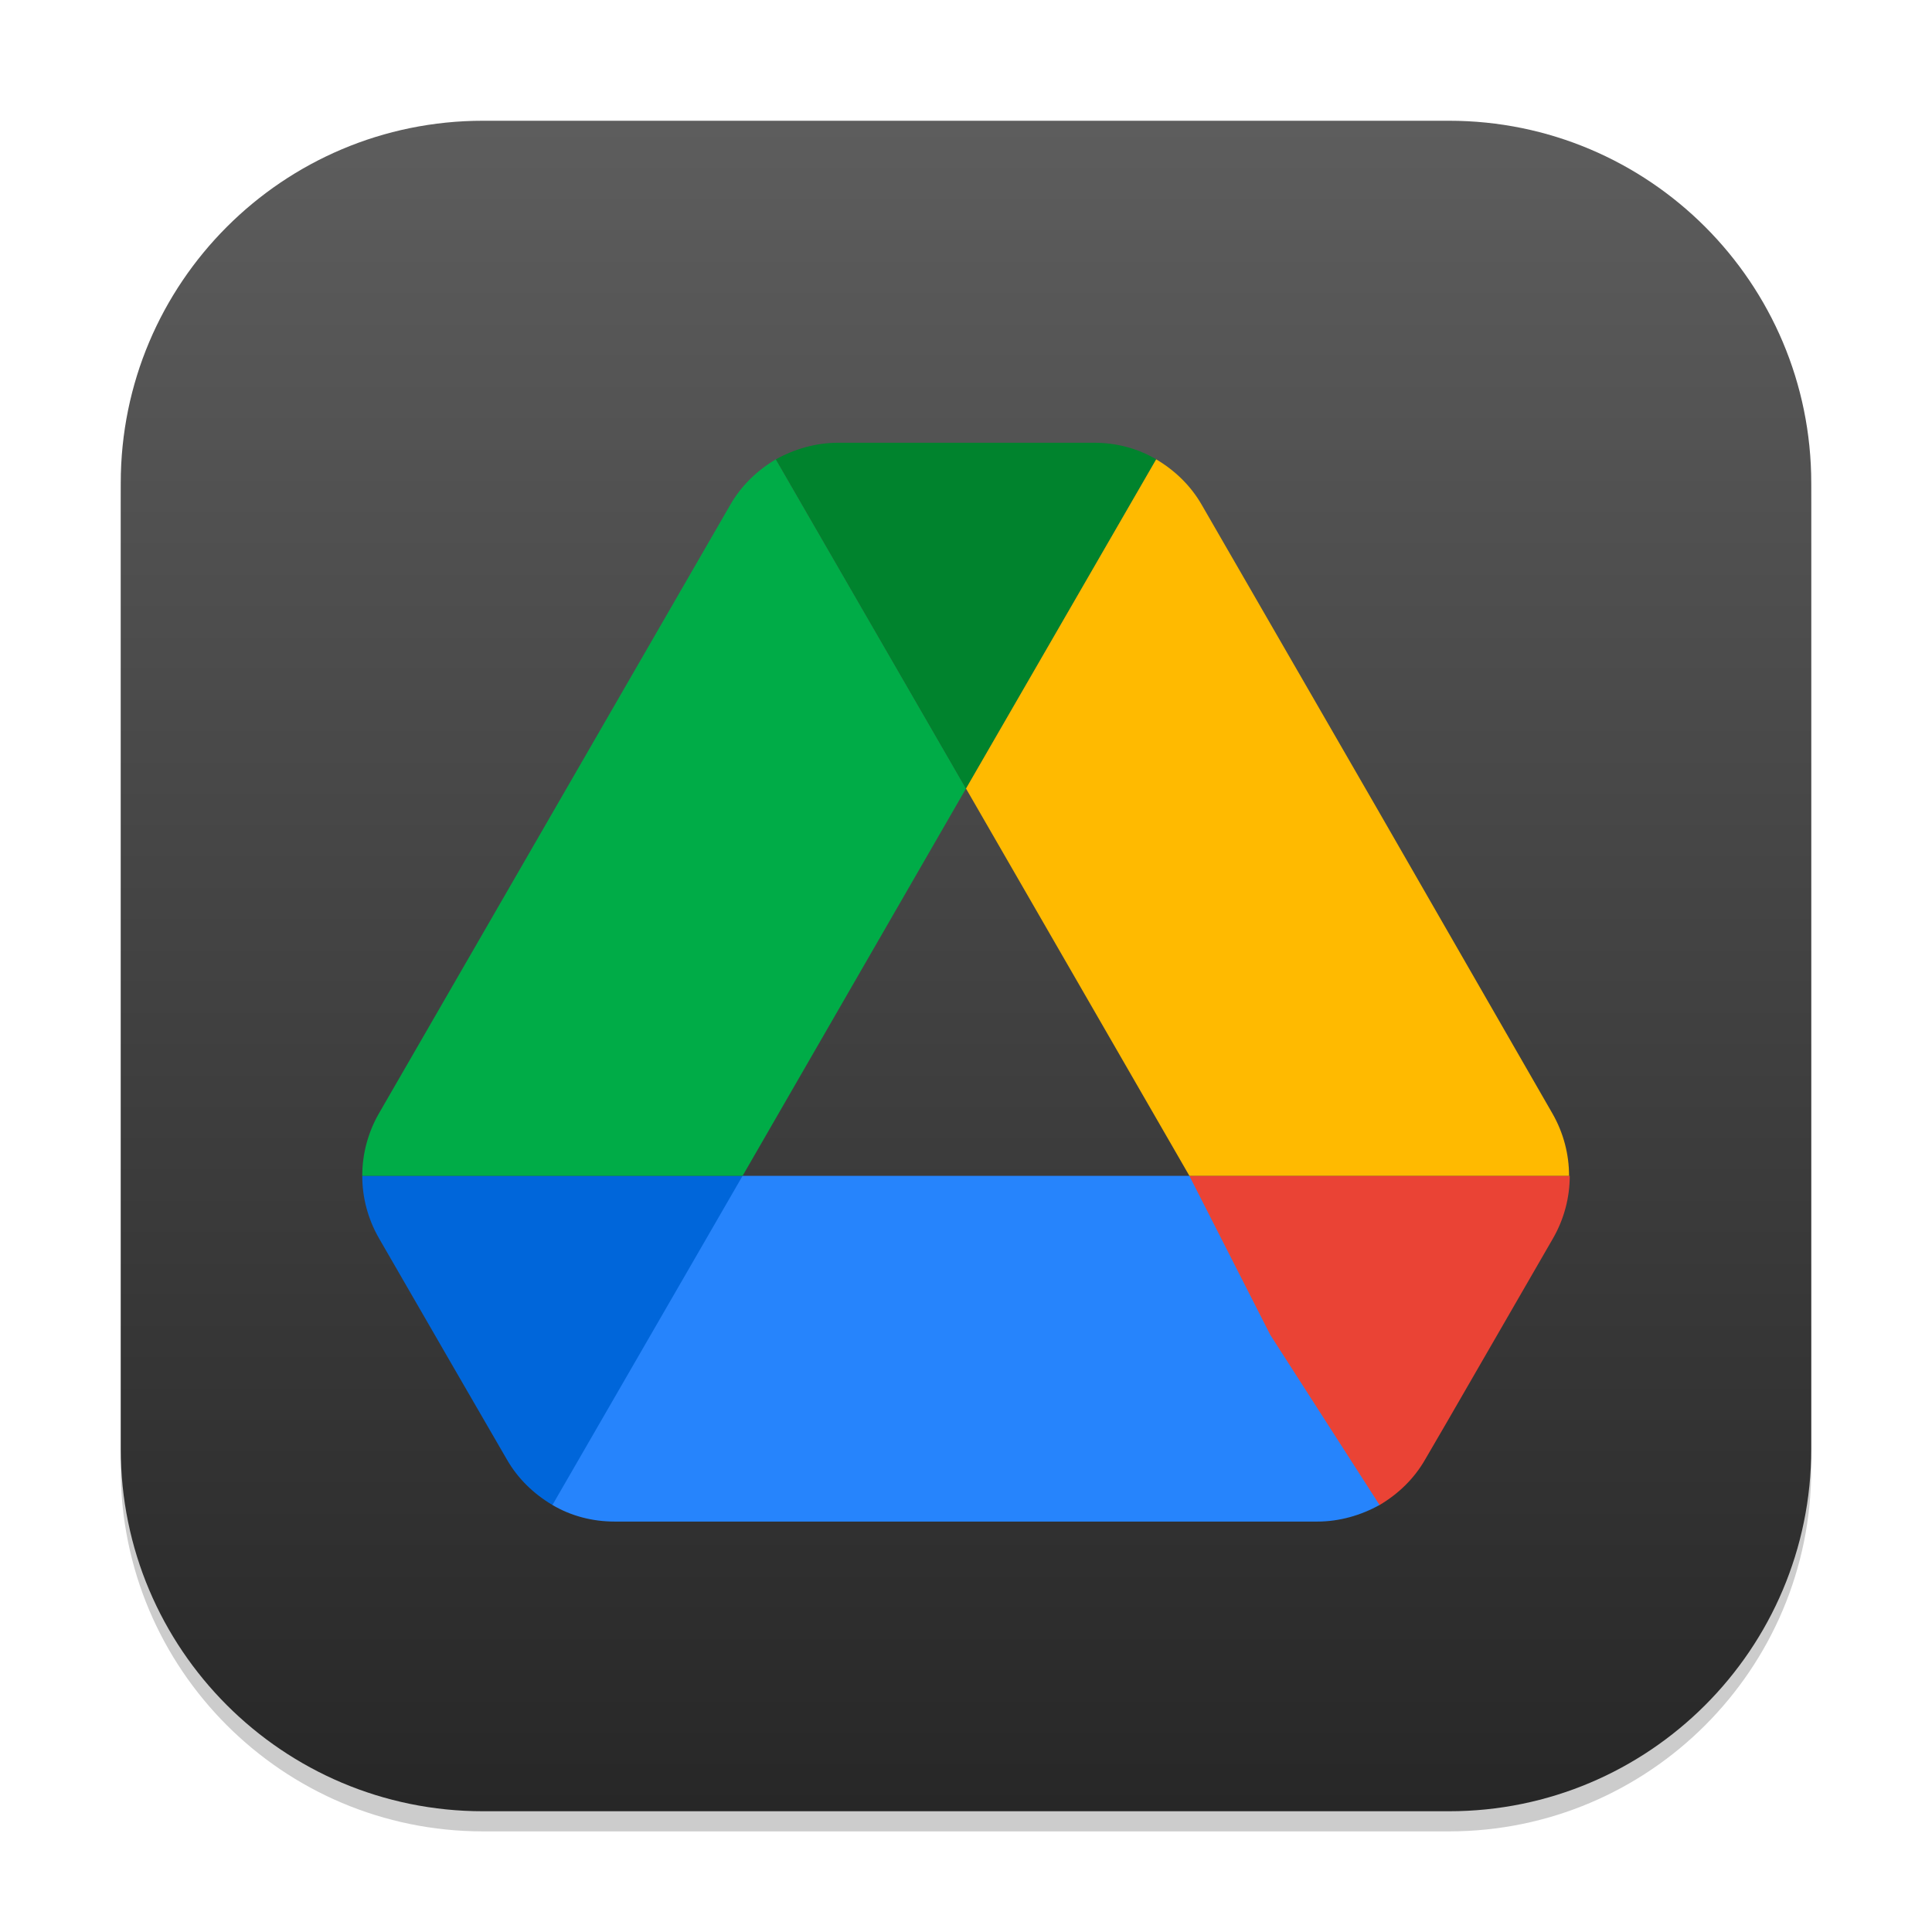
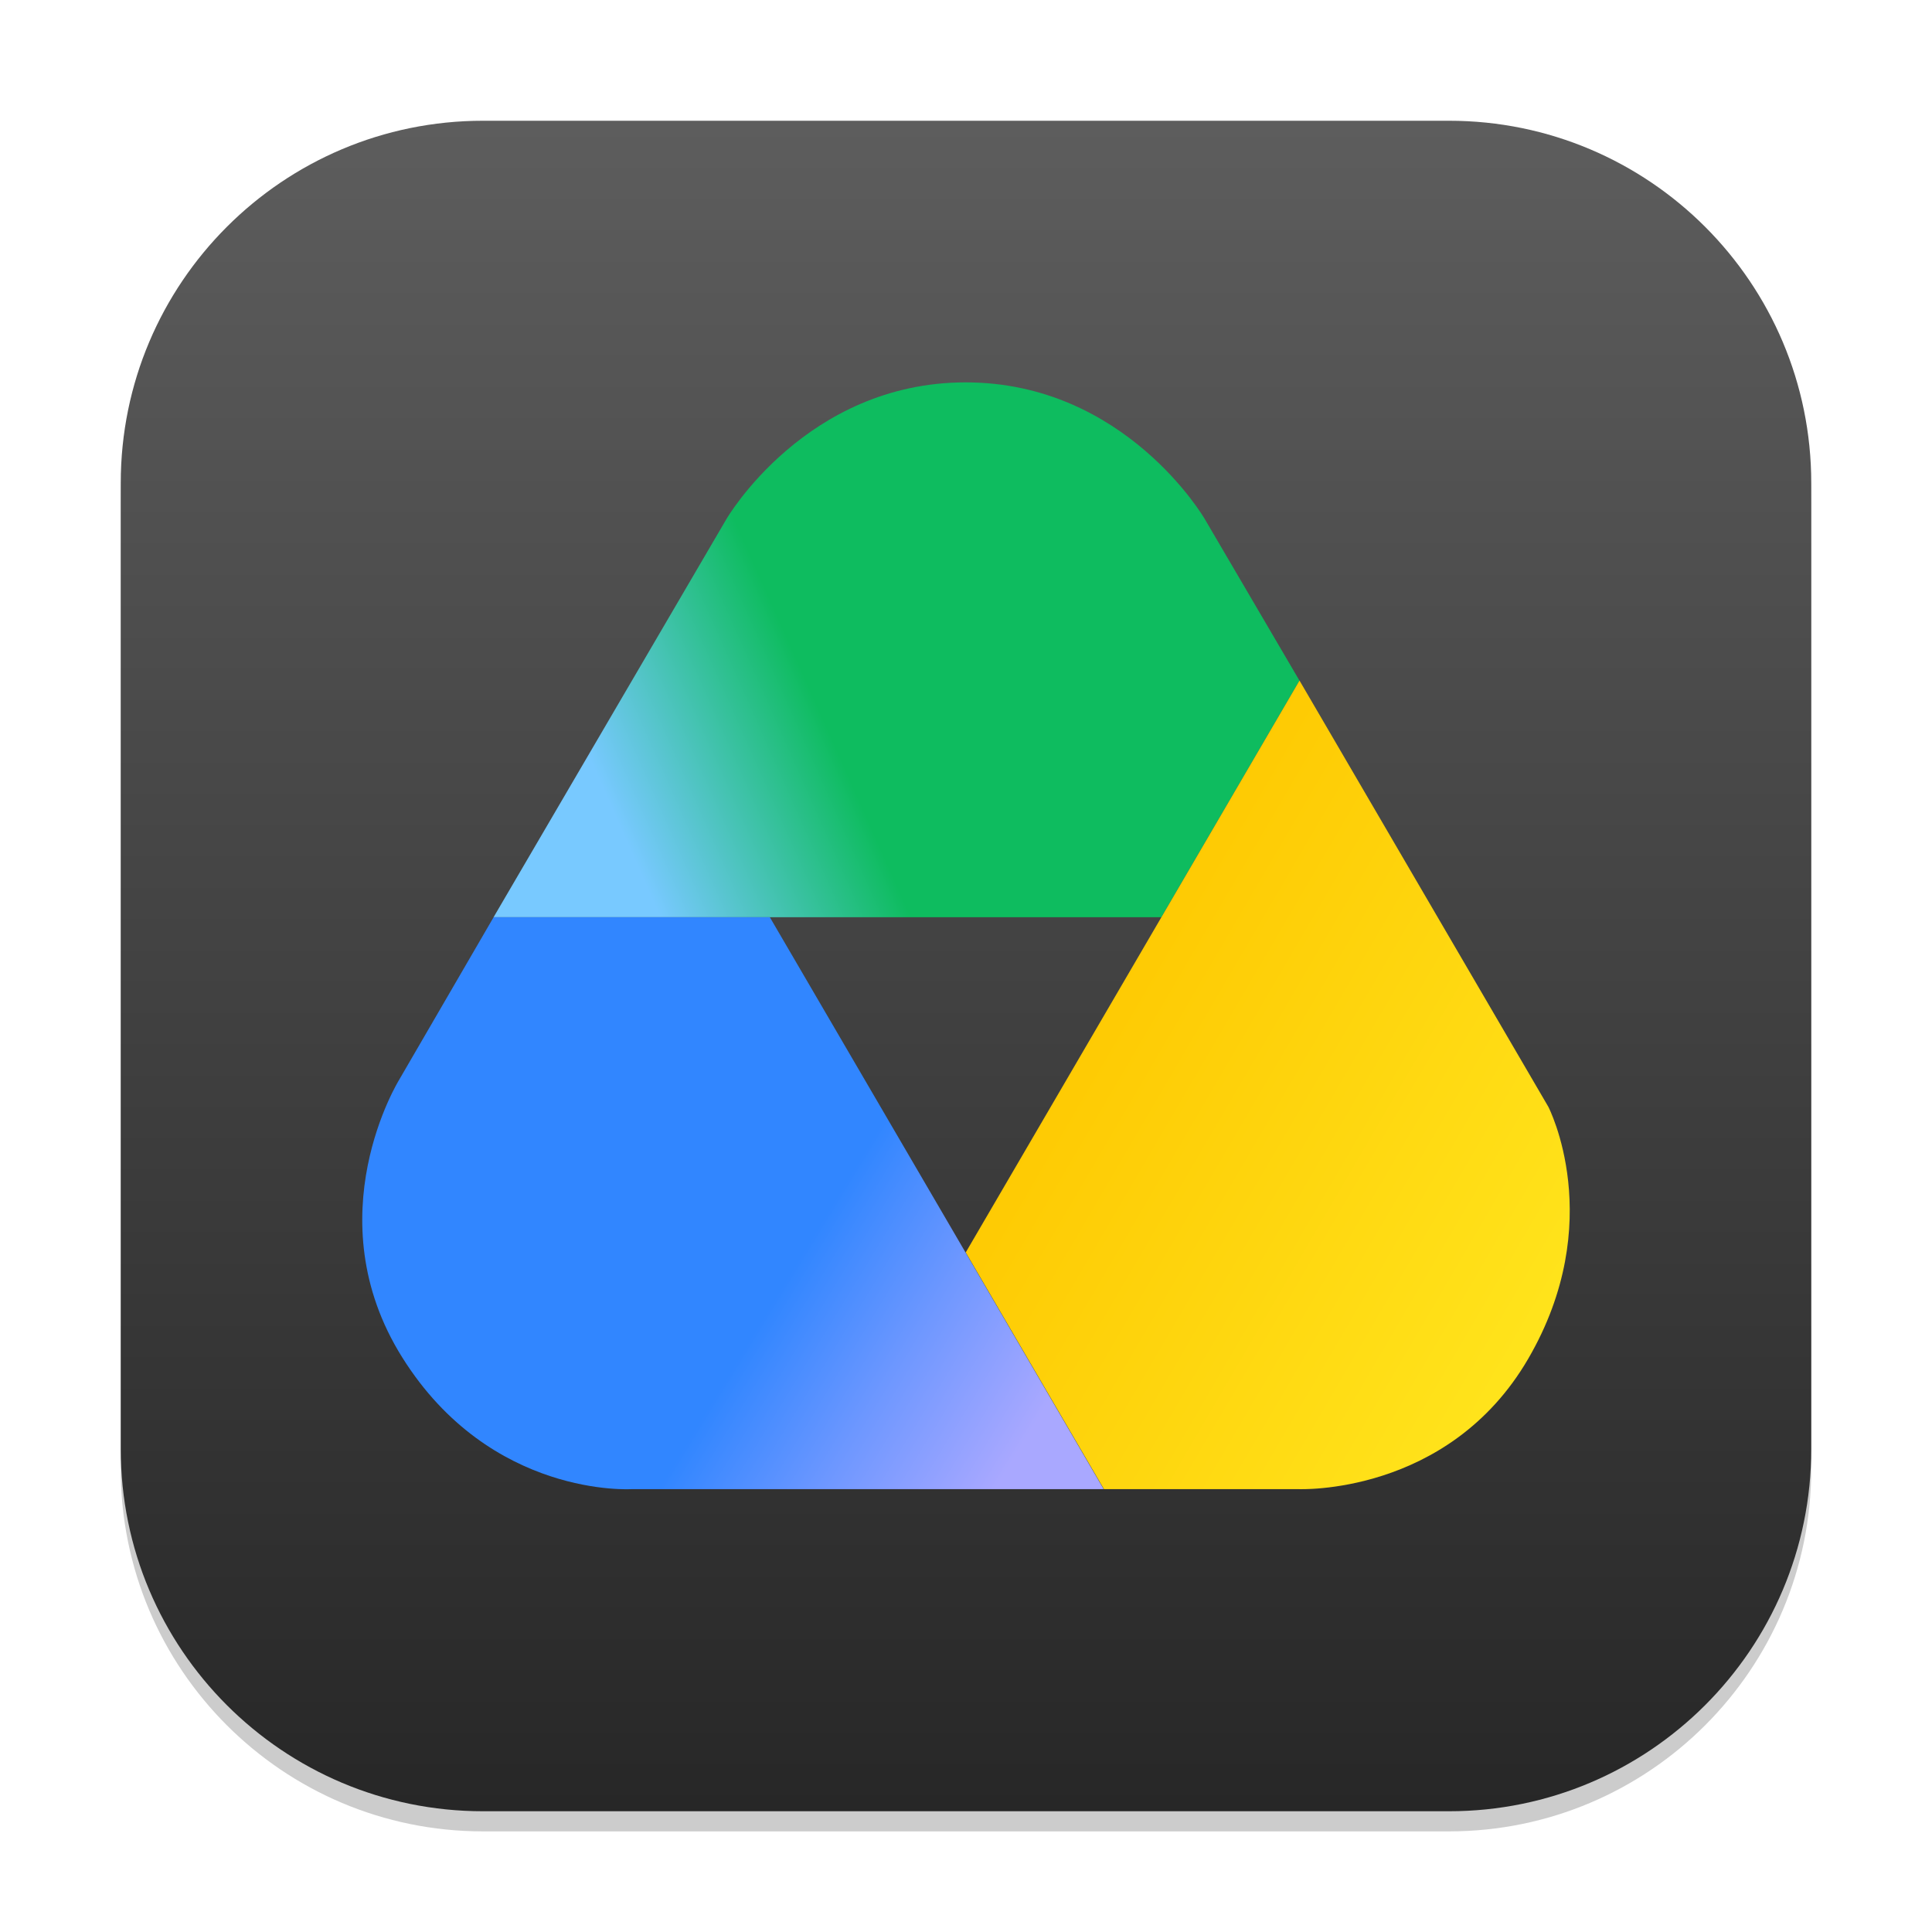
<svg xmlns="http://www.w3.org/2000/svg" xmlns:xlink="http://www.w3.org/1999/xlink" width="96" height="96" viewBox="0 0 96 96" version="1.1" id="svg1">
  <defs id="defs1">
    <linearGradient xlink:href="#4852" id="linearGradient4" x1="16" y1="30" x2="16" y2="2" gradientUnits="userSpaceOnUse" gradientTransform="scale(3)" />
    <linearGradient id="4852">
      <stop style="stop-color:#272727;stop-opacity:1;" offset="0" id="stop14555" />
      <stop style="stop-color:#5d5d5d;stop-opacity:1;" offset="1" id="stop14557" />
    </linearGradient>
+     <linearGradient xlink:href="#linearGradient13" id="linearGradient14" x1="27.921" y1="4.565" x2="4.362" y2="14.928" gradientUnits="userSpaceOnUse" gradientTransform="matrix(1.499844,0,0,1.486287,17.98444,19)" />
+     <linearGradient id="linearGradient13">
+       <stop style="stop-color:#0ebc5f;stop-opacity:1;" offset="0.554" id="stop13" />
+       <stop style="stop-color:#78c9ff;stop-opacity:1;" offset="0.85" id="stop14" />
+     </linearGradient>
+     <linearGradient xlink:href="#linearGradient15" id="linearGradient16" x1="29.842" y1="40.302" x2="6.873" y2="27" gradientUnits="userSpaceOnUse" gradientTransform="matrix(1.499844,0,0,1.486287,39.07535,12.52873)" />
+     <linearGradient id="linearGradient15">
+       <stop style="stop-color:#ffe921;stop-opacity:1;" offset="0.088" id="stop15" />
+       <stop style="stop-color:#fec700;stop-opacity:1;" offset="1" id="stop16" />
+     </linearGradient>
+     <linearGradient xlink:href="#linearGradient17" id="linearGradient18" x1="-5.282" y1="53.523" x2="-29.531" y2="38.855" gradientUnits="userSpaceOnUse" gradientTransform="matrix(1.499844,0,0,1.486287,63.45551,-3.070231)" />
+     <linearGradient id="linearGradient17">
+       <stop style="stop-color:#a9a8ff;stop-opacity:1;" offset="0.153" id="stop17" />
+       <stop style="stop-color:#6d97ff;stop-opacity:1;" offset="0.328" id="stop19" />
+       <stop style="stop-color:#3186ff;stop-opacity:1;" offset="0.49" id="stop18" />
+     </linearGradient>
  </defs>
-   <rect style="opacity:0.2;fill:#000000;stroke-width:7.35" id="rect1" width="84" height="84" x="6" y="7" ry="18" />
+   <rect style="opacity:0.2;fill:#000000;stroke-width:5.25" id="rect1" width="84" height="84" x="6" y="7" ry="18" />
  <rect style="fill:url(#linearGradient4);stroke-width:3" id="rect2" width="84" height="84" x="6" y="6" ry="18" />
-   <g id="g1" transform="scale(2)">
-     <path d="M 29.55,29.213 H 18.45 l -4.411,2.821 -0.314,5.357 c 0.464,0.275 0.997,0.412 1.546,0.412 H 32.729 c 0.55,0 1.082,-0.155 1.546,-0.412 l -0.846,-5.652 z" id="path10-4" style="fill:#2684fc;stroke-width:0.344" />
-     <path d="m 11.268,33.972 1.323,2.285 c 0.275,0.481 0.67,0.859 1.134,1.134 l 4.725,-8.179 H 9 c 0,0.533 0.137,1.065 0.412,1.546 z" id="path2-0" style="fill:#0066da;stroke-width:0.344" />
-     <path d="m 24,19.591 -4.725,-8.179 c -0.464,0.275 -0.859,0.653 -1.134,1.134 L 9.412,27.667 a 3.113,3.113 0 0 0 -0.412,1.546 h 9.45 z" id="path4-3" style="fill:#00ac47;stroke-width:0.344" />
-     <path d="m 34.275,37.392 c 0.464,-0.275 0.859,-0.653 1.134,-1.134 l 0.55,-0.945 2.629,-4.553 C 38.863,30.278 39,29.746 39,29.213 h -9.451 l 2.011,3.952 z" id="path6-0" style="fill:#ea4335;stroke-width:0.344" />
-     <path d="m 24,19.591 4.725,-8.179 C 28.261,11.137 27.729,11 27.179,11 h -6.357 c -0.55,0 -1.082,0.155 -1.546,0.412 z" id="path8-4" style="fill:#00832d;stroke-width:0.344" />
-     <path d="M 34.223,20.107 29.859,12.546 c -0.275,-0.481 -0.67,-0.859 -1.134,-1.134 l -4.725,8.179 5.55,9.622 h 9.433 c 0,-0.533 -0.137,-1.065 -0.412,-1.546 z" id="path12" style="fill:#ffba00;stroke-width:0.344" />
-   </g>
+   <path id="path1" style="fill:url(#linearGradient14);fill-opacity:1;stroke-width:1.493" d="m 36.1,25.785 c 0,0 3.945,-6.785 11.883,-6.785 7.938,0 11.878,6.785 11.878,6.785 l 4.709,8.035 -6.862,11.756 -33.183,4.4e-5 z" />
+   <path id="path2" style="fill:url(#linearGradient16);stroke-width:1.493" d="m 64.572,33.817 -16.586,28.417 6.866,11.76 h 9.655 c 0,0 7.456,0.342 11.425,-6.471 C 79.901,60.71 76.936,54.996 76.936,54.996 Z" />
+   <path id="path3" style="fill:url(#linearGradient18);stroke-width:1.493" d="m 31.39,73.994 c 0,0 -7.008,0.458 -11.399,-6.539 C 15.6,60.457 19.843,53.638 19.843,53.638 l 4.684,-8.062 H 38.253 L 54.841,73.994 Z" />
</svg>
